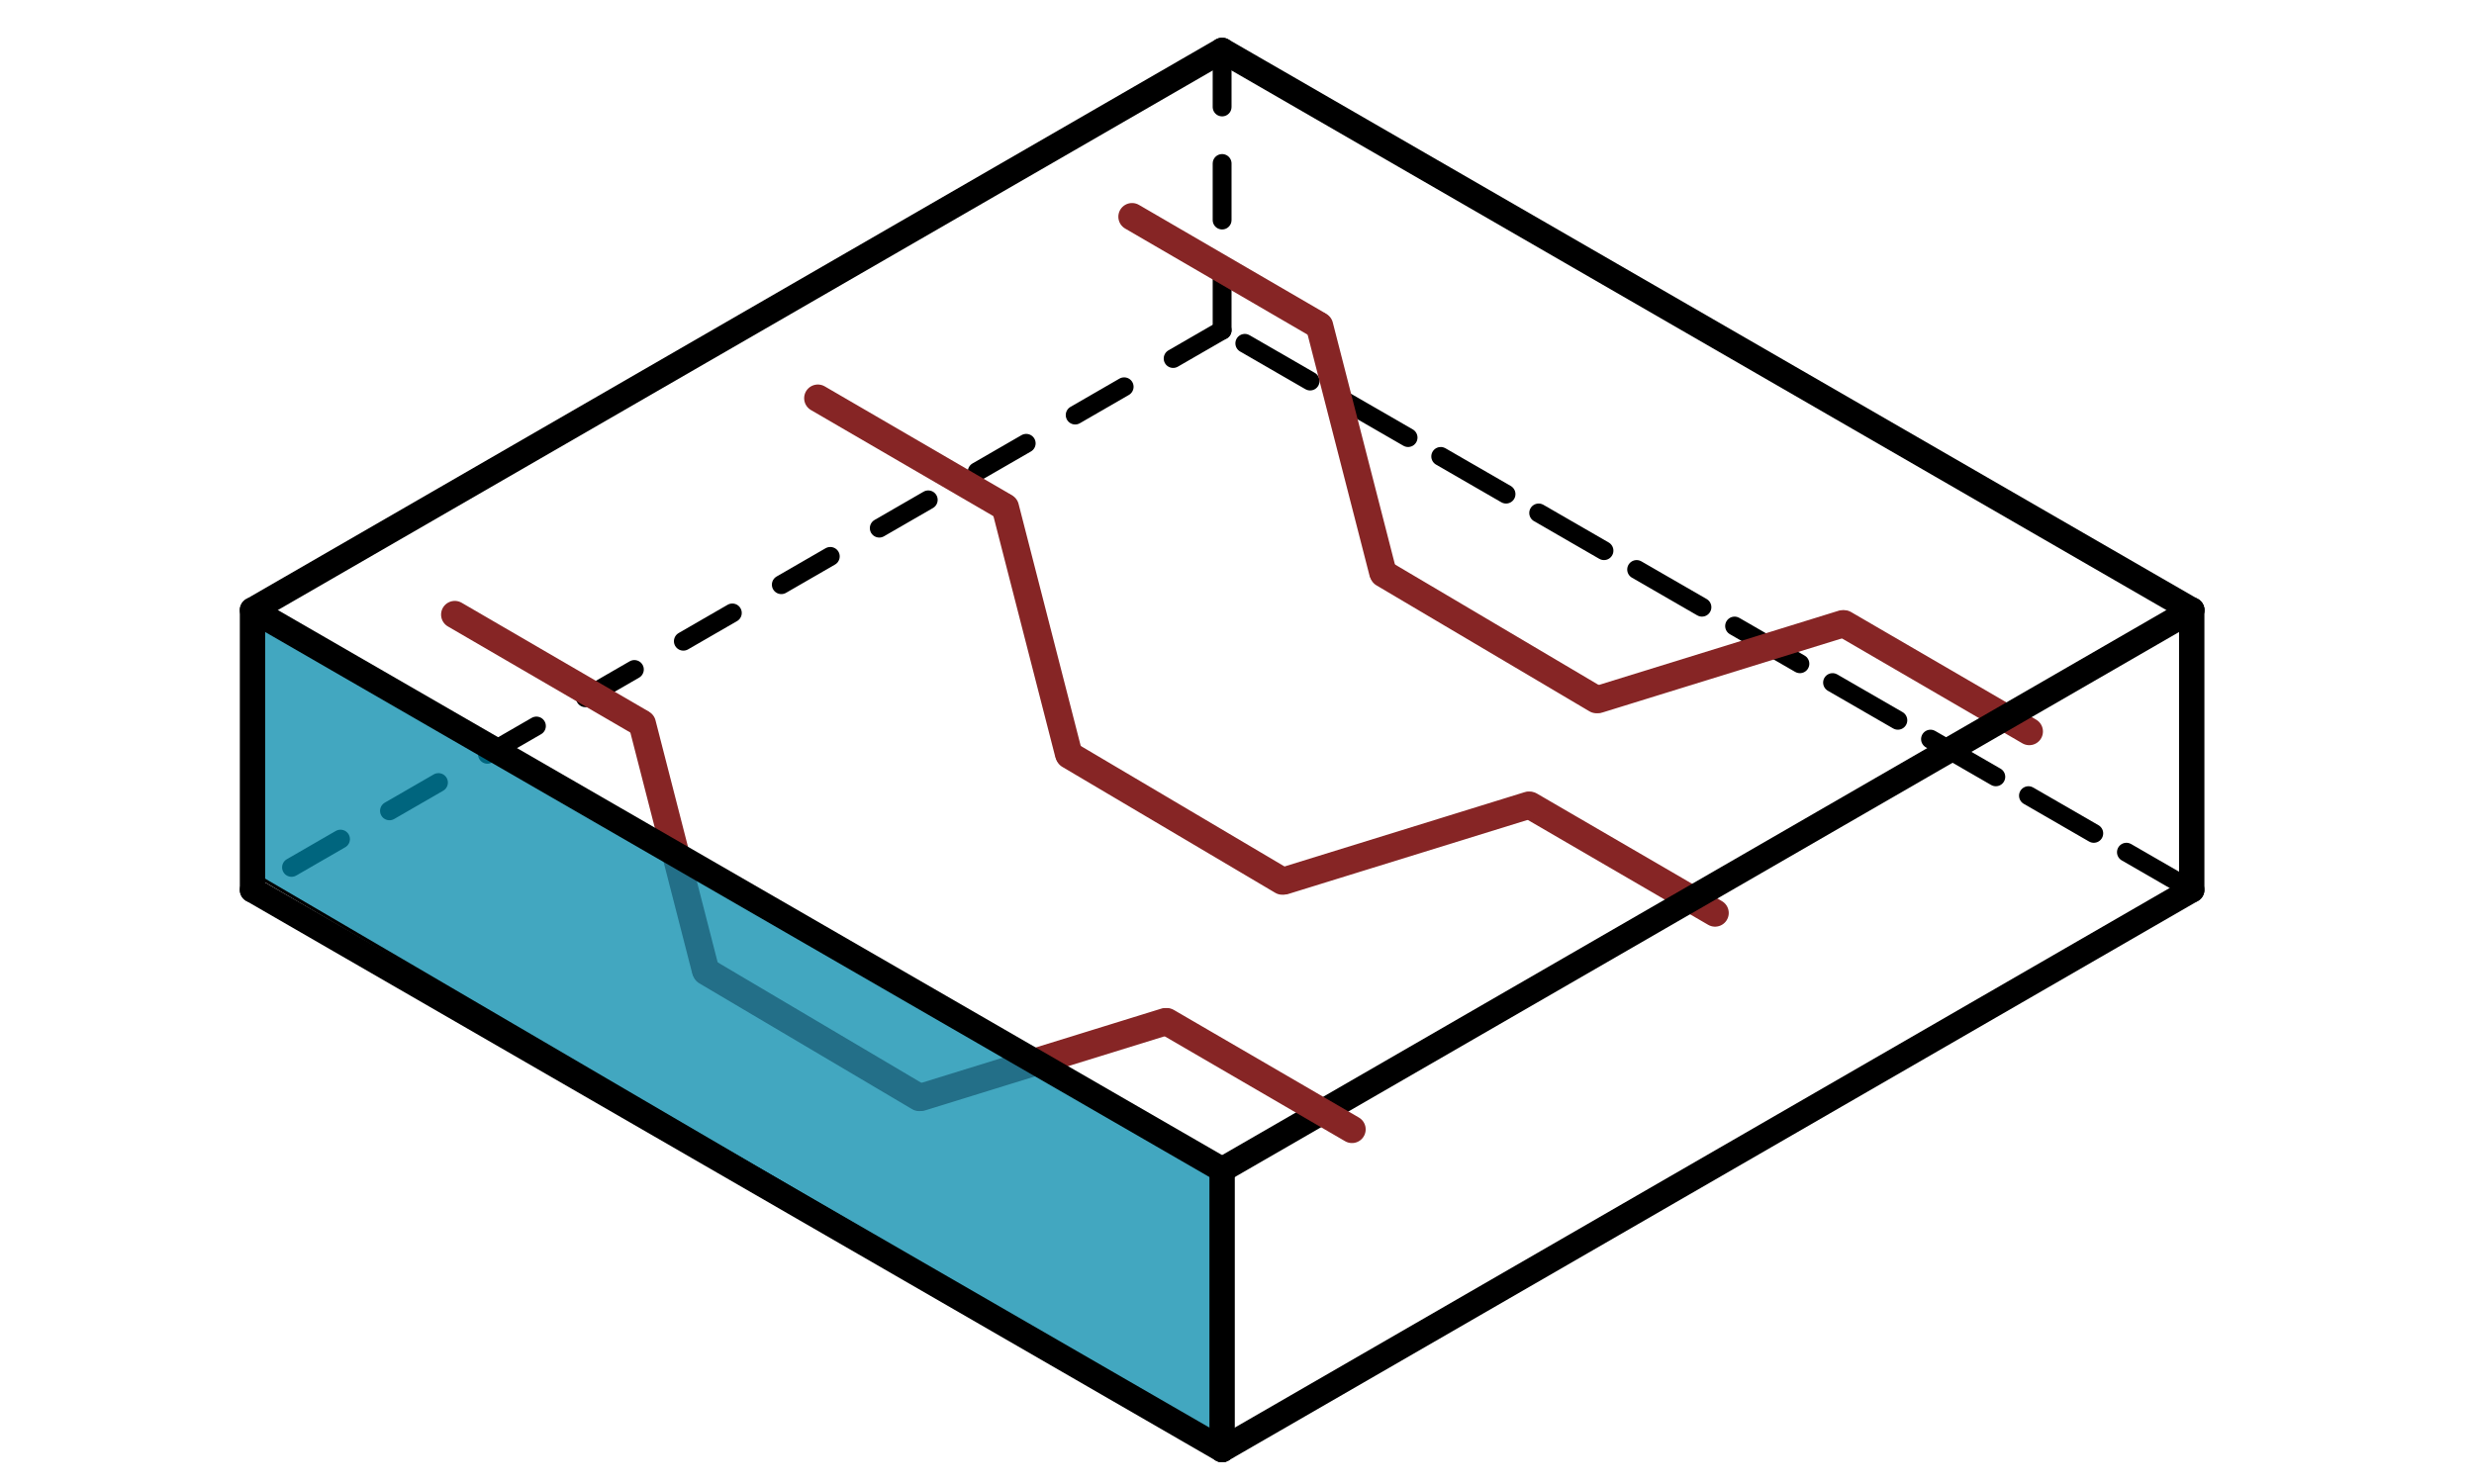
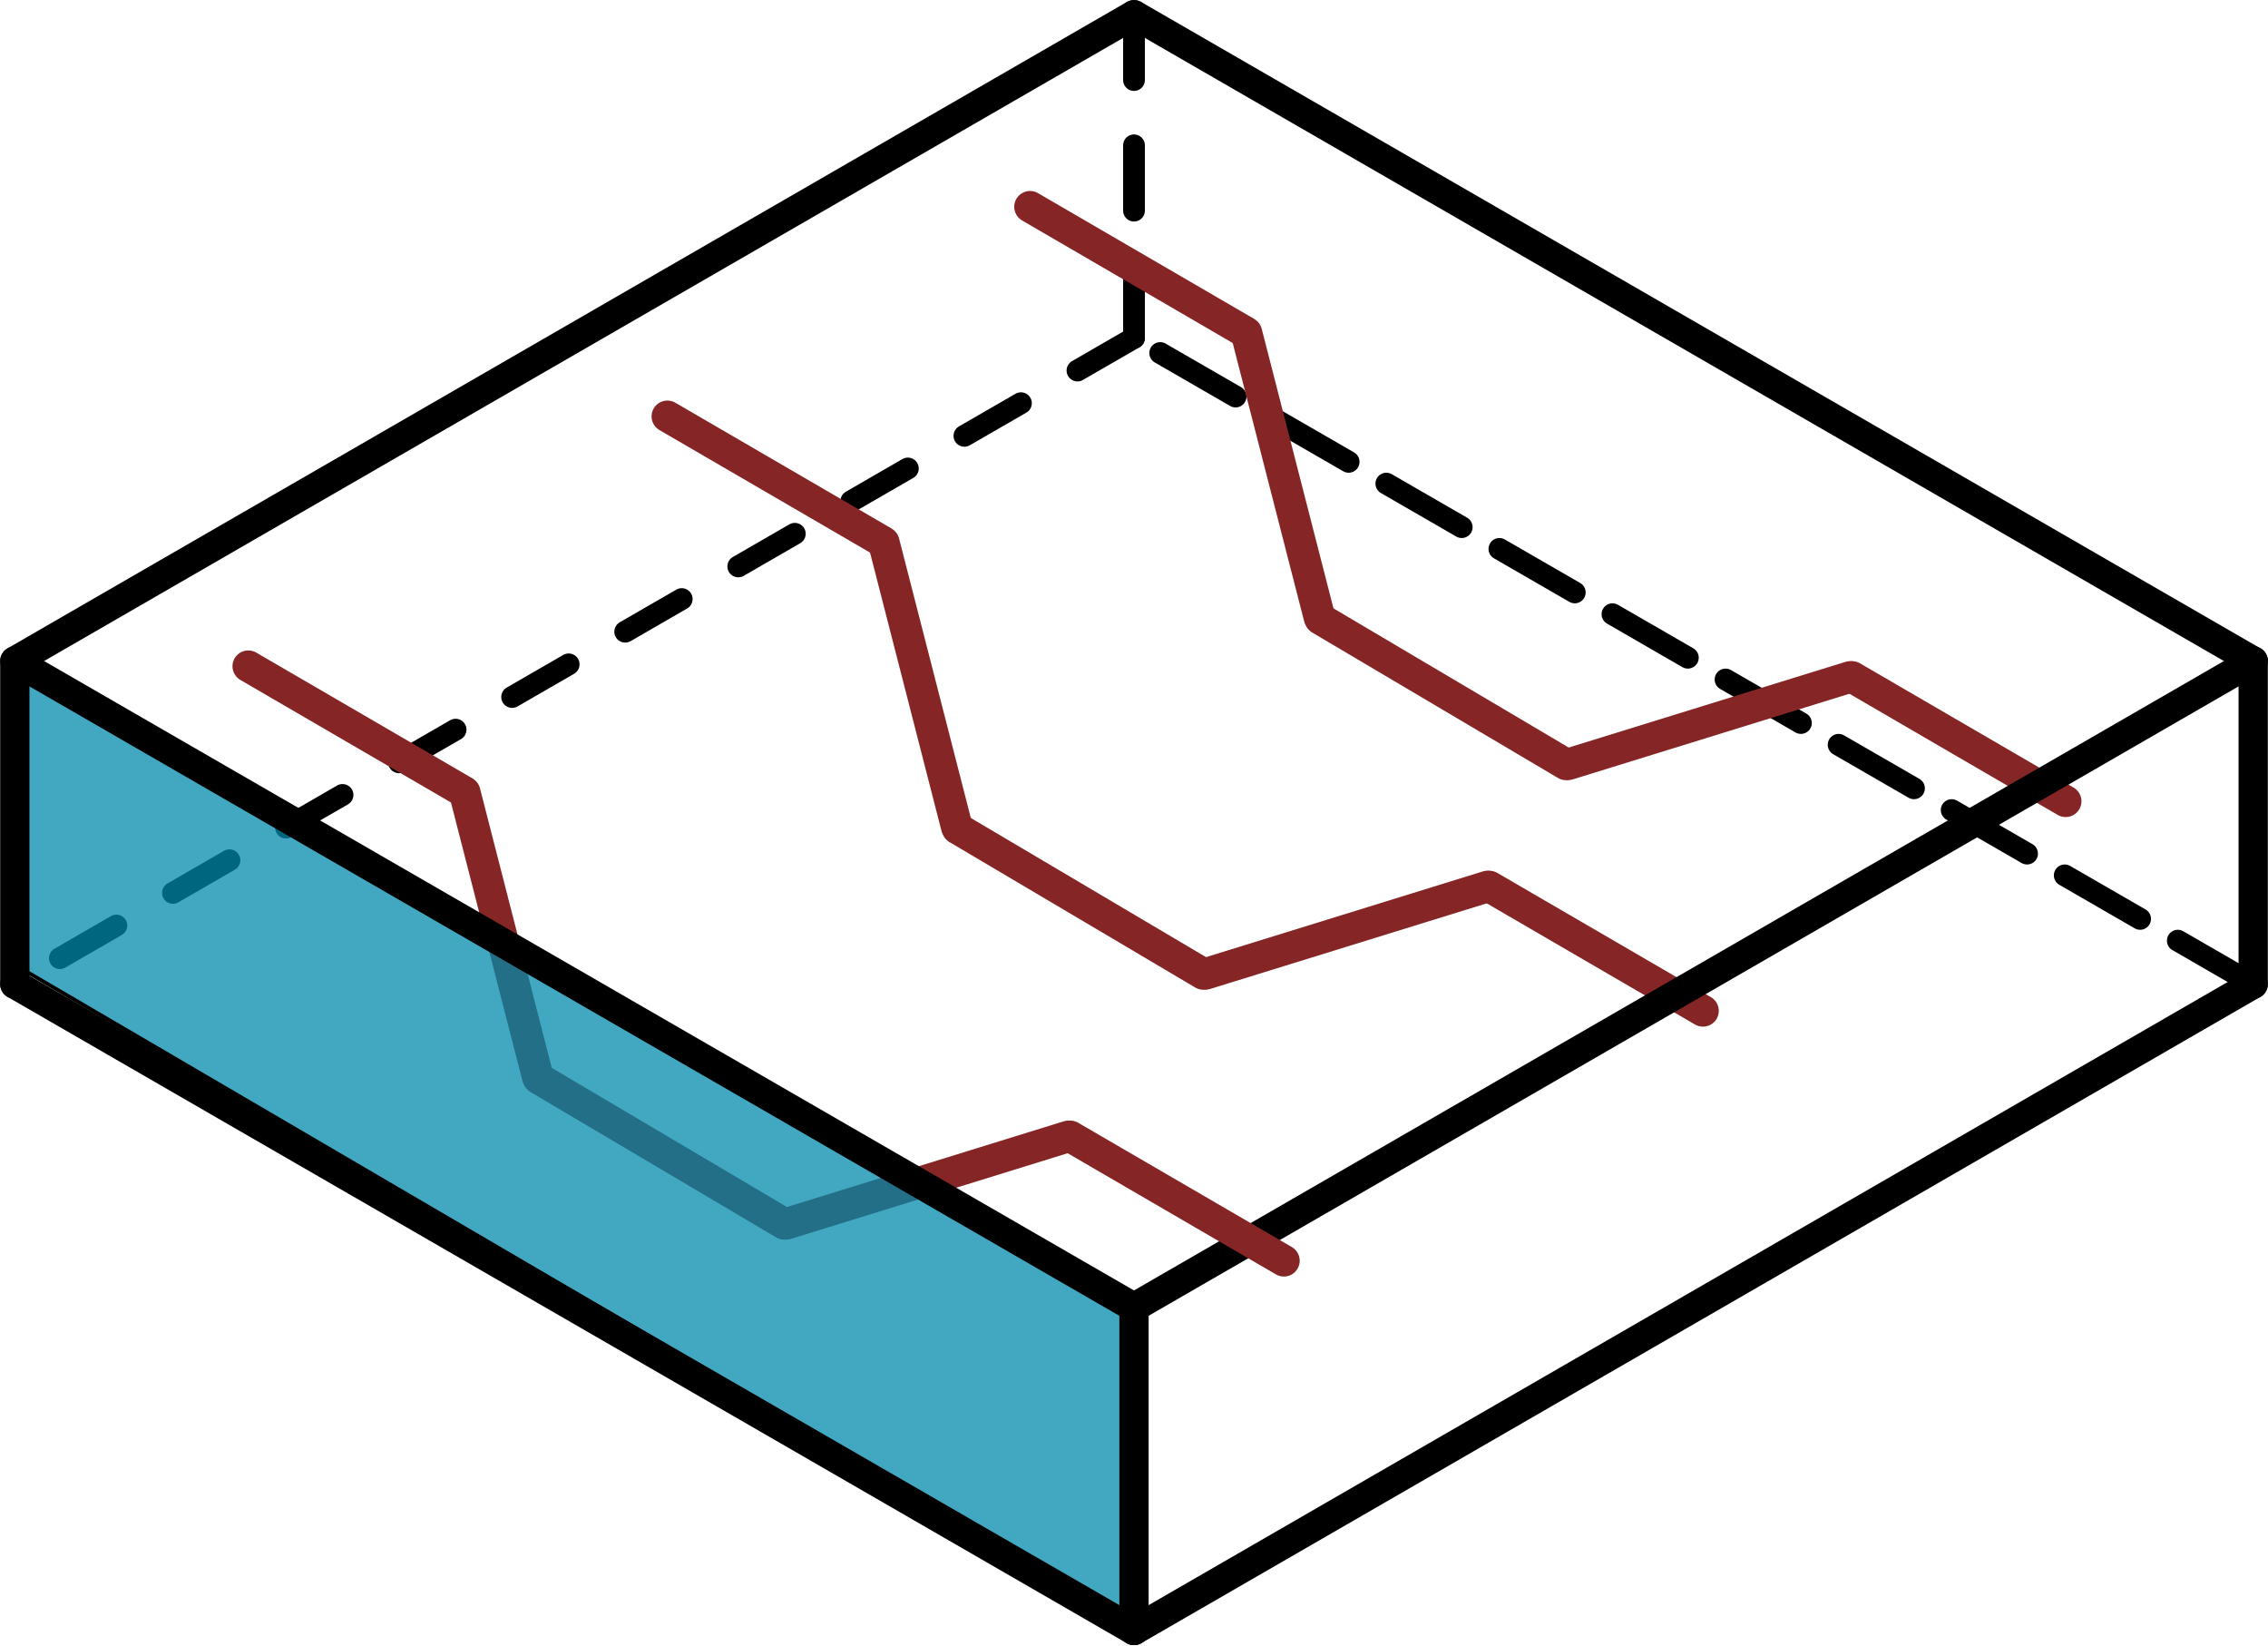
- <svg xmlns="http://www.w3.org/2000/svg" xmlns:xlink="http://www.w3.org/1999/xlink" width="200mm" height="120mm" viewBox="0 0 200 120" version="1.1" id="svg2">
+ <svg xmlns="http://www.w3.org/2000/svg" xmlns:xlink="http://www.w3.org/1999/xlink" width="79.375mm" height="57.571mm" viewBox="0 0 79.375 57.571" version="1.1" id="svg2">
  <defs id="defs847">
    <linearGradient x1="649.429" y1="807.466" x2="655.352" y2="485.909" id="defitem29" gradientUnits="userSpaceOnUse">
      <stop style="stop-color:#ffffff;stop-opacity:1;" offset="0" id="stop92" />
      <stop style="stop-color:#ffffff;stop-opacity:0.138;" offset="1" id="stop93" />
    </linearGradient>
    <linearGradient y2="485.909" x2="655.352" y1="807.466" x1="649.429" gradientUnits="userSpaceOnUse" id="linearGradient3448" xlink:href="#defitem29" />
    <radialGradient cx="1049.72" cy="345.56" r="1202.15" fx="1049.72" fy="345.56" id="defitem28" gradientUnits="userSpaceOnUse">
      <stop style="stop-color:#ffffff;stop-opacity:1;" offset="0" id="stop89" />
      <stop style="stop-color:#a8a8a8;stop-opacity:1;" offset="1" id="stop90" />
    </radialGradient>
    <radialGradient r="1202.15" fy="64.845" fx="1089.4" cy="64.845" cx="1092.705" gradientUnits="userSpaceOnUse" id="radialGradient3446" xlink:href="#defitem28" />
    <linearGradient x1="287.5" y1="636.707" x2="980" y2="636.707" id="defitem30" gradientUnits="userSpaceOnUse">
      <stop style="stop-color:#464646;stop-opacity:1;" offset="0" id="stop95" />
      <stop style="stop-color:#c2c2c2;stop-opacity:1;" offset="1" id="stop96" />
    </linearGradient>
    <linearGradient y2="636.707" x2="980" y1="636.707" x1="287.5" gradientTransform="matrix(1,0,0,1.016038,0,-11.73855)" gradientUnits="userSpaceOnUse" id="linearGradient3444" xlink:href="#defitem30" />
    <linearGradient x1="921.091" y1="403.188" x2="985.982" y2="317.447" id="defitem27" gradientUnits="userSpaceOnUse">
      <stop style="stop-color:#7e7e7e;stop-opacity:1;" offset="0" id="stop86" />
      <stop style="stop-color:#e5e5e5;stop-opacity:1;" offset="1" id="stop87" />
    </linearGradient>
    <linearGradient y2="317.447" x2="985.982" y1="403.188" x1="921.091" gradientUnits="userSpaceOnUse" id="linearGradient3442" xlink:href="#defitem27" />
    <linearGradient x1="530.761" y1="346.304" x2="293.37" y2="360.275" id="defitem26" gradientUnits="userSpaceOnUse">
      <stop style="stop-color:#5f5f5f;stop-opacity:1;" offset="0" id="stop83" />
      <stop style="stop-color:#e5e5e5;stop-opacity:1;" offset="1" id="stop84" />
    </linearGradient>
    <linearGradient y2="360.275" x2="293.37" y1="346.304" x1="530.761" gradientUnits="userSpaceOnUse" id="linearGradient3440" xlink:href="#defitem26" />
    <linearGradient x1="164.013" y1="412.919" x2="308.75" y2="337.61" id="defitem25" gradientUnits="userSpaceOnUse">
      <stop style="stop-color:#ffffff;stop-opacity:1;" offset="0" id="stop80" />
      <stop style="stop-color:#bfbfbf;stop-opacity:1;" offset="1" id="stop81" />
    </linearGradient>
    <linearGradient y2="337.61" x2="308.75" y1="412.919" x1="164.013" gradientUnits="userSpaceOnUse" id="linearGradient3438" xlink:href="#defitem25" />
    <linearGradient x1="1094.25" y1="270.854" x2="992.489" y2="380.472" id="defitem24" gradientUnits="userSpaceOnUse">
      <stop style="stop-color:#6a6a6a;stop-opacity:1;" offset="0" id="stop77" />
      <stop style="stop-color:#e6e6e6;stop-opacity:1;" offset="1" id="stop78" />
    </linearGradient>
    <linearGradient y2="380.472" x2="992.489" y1="270.854" x1="1094.25" gradientUnits="userSpaceOnUse" id="linearGradient3436" xlink:href="#defitem24" />
    <linearGradient x1="1170.91" y1="476.465" x2="1049.84" y2="549.378" id="defitem23" gradientUnits="userSpaceOnUse">
      <stop style="stop-color:#5f5f5f;stop-opacity:1;" offset="0" id="stop74" />
      <stop style="stop-color:#ebebeb;stop-opacity:1;" offset="1" id="stop75" />
    </linearGradient>
    <linearGradient y2="549.378" x2="1049.84" y1="476.465" x1="1170.91" gradientUnits="userSpaceOnUse" id="linearGradient3434" xlink:href="#defitem23" />
    <linearGradient x1="783.716" y1="105.486" x2="576.149" y2="313.276" id="defitem22" gradientUnits="userSpaceOnUse">
      <stop style="stop-color:#5a5a5a;stop-opacity:1;" offset="0" id="stop71" />
      <stop style="stop-color:#c7c7c7;stop-opacity:1;" offset="1" id="stop72" />
    </linearGradient>
    <linearGradient y2="313.276" x2="576.149" y1="105.486" x1="783.716" gradientUnits="userSpaceOnUse" id="linearGradient3432" xlink:href="#defitem22" />
    <linearGradient x1="280.044" y1="418.698" x2="128.055" y2="484.716" id="defitem21" gradientUnits="userSpaceOnUse">
      <stop style="stop-color:#666666;stop-opacity:1;" offset="0" id="stop68" />
      <stop style="stop-color:#d8d8d8;stop-opacity:1;" offset="1" id="stop69" />
    </linearGradient>
    <linearGradient y2="484.716" x2="128.055" y1="418.698" x1="280.044" gradientUnits="userSpaceOnUse" id="linearGradient3430" xlink:href="#defitem21" />
    <linearGradient x1="129.687" y1="636.954" x2="220" y2="584.41" id="defitem20" gradientUnits="userSpaceOnUse">
      <stop style="stop-color:#ffffff;stop-opacity:1;" offset="0" id="stop65" />
      <stop style="stop-color:#bbbbbb;stop-opacity:1;" offset="1" id="stop66" />
    </linearGradient>
    <linearGradient y2="584.41" x2="220" y1="636.954" x1="129.687" gradientUnits="userSpaceOnUse" id="linearGradient3428" xlink:href="#defitem20" />
    <linearGradient x1="1048.72" y1="629.028" x2="1127.98" y2="583.753" id="defitem19" gradientUnits="userSpaceOnUse">
      <stop style="stop-color:#5e5e5e;stop-opacity:1;" offset="0" id="stop62" />
      <stop style="stop-color:#ededed;stop-opacity:1;" offset="1" id="stop63" />
    </linearGradient>
    <linearGradient y2="583.753" x2="1127.98" y1="629.028" x1="1048.72" gradientUnits="userSpaceOnUse" id="linearGradient3426" xlink:href="#defitem19" />
    <linearGradient x1="370.022" y1="387.273" x2="581.324" y2="291.977" id="defitem18" gradientUnits="userSpaceOnUse">
      <stop style="stop-color:#636363;stop-opacity:1;" offset="0" id="stop59" />
      <stop style="stop-color:#d6d6d6;stop-opacity:1;" offset="1" id="stop60" />
    </linearGradient>
    <linearGradient y2="291.977" x2="581.324" y1="387.273" x1="370.022" gradientUnits="userSpaceOnUse" id="linearGradient3424" xlink:href="#defitem18" />
    <linearGradient x1="732.156" y1="351.939" x2="909.594" y2="351.939" id="defitem17" gradientUnits="userSpaceOnUse">
      <stop style="stop-color:#676767;stop-opacity:1;" offset="0" id="stop56" />
      <stop style="stop-color:#d3d3d3;stop-opacity:1;" offset="1" id="stop57" />
    </linearGradient>
    <linearGradient y2="351.939" x2="909.594" y1="351.939" x1="732.156" gradientUnits="userSpaceOnUse" id="linearGradient3422" xlink:href="#defitem17" />
    <linearGradient x1="1014.43" y1="494.713" x2="1073.01" y2="494.713" id="defitem16" gradientUnits="userSpaceOnUse">
      <stop style="stop-color:#666666;stop-opacity:1;" offset="0" id="stop53" />
      <stop style="stop-color:#dcdcdc;stop-opacity:1;" offset="1" id="stop54" />
    </linearGradient>
    <linearGradient y2="494.713" x2="1073.01" y1="494.713" x1="1014.43" gradientUnits="userSpaceOnUse" id="linearGradient3420" xlink:href="#defitem16" />
    <linearGradient x1="272.592" y1="452.388" x2="193.277" y2="516.37" id="defitem15" gradientUnits="userSpaceOnUse">
      <stop style="stop-color:#6e6e6e;stop-opacity:1;" offset="0" id="stop50" />
      <stop style="stop-color:#d8d8d8;stop-opacity:1;" offset="1" id="stop51" />
    </linearGradient>
    <linearGradient y2="516.37" x2="193.277" y1="452.388" x1="272.592" gradientUnits="userSpaceOnUse" id="linearGradient3418" xlink:href="#defitem15" />
    <radialGradient cx="1037.22" cy="211.088" r="1164.28" fx="1037.22" fy="211.088" id="defitem14" gradientUnits="userSpaceOnUse">
      <stop style="stop-color:#ffffff;stop-opacity:1;" offset="0" id="stop47" />
      <stop style="stop-color:#aaaaaa;stop-opacity:1;" offset="1" id="stop48" />
    </radialGradient>
    <radialGradient r="1164.28" fy="211.088" fx="1037.22" cy="211.088" cx="1037.22" gradientUnits="userSpaceOnUse" id="radialGradient3416" xlink:href="#defitem14" />
    <linearGradient x1="342.65" y1="732.129" x2="379.241" y2="686.83" id="defitem13" gradientUnits="userSpaceOnUse">
      <stop style="stop-color:#ffffff;stop-opacity:1;" offset="0" id="stop44" />
      <stop style="stop-color:#989898;stop-opacity:1;" offset="1" id="stop45" />
    </linearGradient>
    <linearGradient y2="686.83" x2="379.241" y1="732.129" x1="342.65" gradientUnits="userSpaceOnUse" id="linearGradient3414" xlink:href="#defitem13" />
    <radialGradient cx="632.781" cy="484.409" r="540.279" fx="632.781" fy="484.409" id="defitem12" gradientUnits="userSpaceOnUse">
      <stop style="stop-color:#ffffff;stop-opacity:1;" offset="0" id="stop41" />
      <stop style="stop-color:#ededed;stop-opacity:1;" offset="1" id="stop42" />
    </radialGradient>
    <radialGradient r="540.279" fy="484.409" fx="632.781" cy="484.409" cx="632.781" gradientUnits="userSpaceOnUse" id="radialGradient3412" xlink:href="#defitem12" />
    <linearGradient id="linearGradient3682">
      <stop id="stop3684" offset="0" style="stop-color:#ff6d0f;stop-opacity:1;" />
      <stop id="stop3686" offset="1" style="stop-color:#ff1000;stop-opacity:1;" />
    </linearGradient>
    <linearGradient id="linearGradient3864">
      <stop style="stop-color:#71b2f8;stop-opacity:1;" offset="0" id="stop3866" />
      <stop style="stop-color:#002795;stop-opacity:1;" offset="1" id="stop3868" />
    </linearGradient>
  </defs>
-   <g id="g4" style="fill:none;stroke:#000000;stroke-width:0.35;stroke-linecap:butt;stroke-linejoin:miter" transform="matrix(1.10758,0,0,1.10758,-13.93848,-201.3762)" />
-   <g id="g452" style="fill:none;stroke:#000000;stroke-width:0.13;stroke-linecap:butt;stroke-linejoin:miter" transform="matrix(1.10758,0,0,1.10758,-13.93848,-201.3762)" />
-   <g id="Ortho_-1_-1" transform="matrix(0.05542611,0.09600082,-0.09600082,0.05542611,137.9889,83.27312)">
-     <path style="fill:none;stroke:#862525;stroke-width:19.983;stroke-linecap:round;stroke-linejoin:miter;stroke-miterlimit:4;stroke-dasharray:none;stroke-dashoffset:0;stroke-opacity:1" d="m -206.382,-234.752 135.451,-77.625" id="path561-6-3-6-5" />
-     <path style="fill:none;stroke:#862525;stroke-width:19.983;stroke-linecap:round;stroke-linejoin:miter;stroke-miterlimit:4;stroke-dasharray:none;stroke-dashoffset:0;stroke-opacity:1" d="M -206.297,29.878 -70.847,-47.747" id="path561-6-3-6-5-5" />
-     <path id="path561-6-3" d="m -401.772,610.752 157.215,-88.559" style="fill:none;stroke:#862525;stroke-width:19.983;stroke-linecap:round;stroke-linejoin:miter;stroke-miterlimit:4;stroke-dasharray:none;stroke-dashoffset:0;stroke-opacity:1" />
-     <path id="path553-6-6" d="m -581.628,560.764 178.398,49.813" style="fill:none;stroke:#862525;stroke-width:19.983;stroke-linecap:round;stroke-linejoin:miter;stroke-miterlimit:4;stroke-dasharray:none;stroke-dashoffset:0;stroke-opacity:1" />
-     <path id="path553-6-7-6" d="m -202.609,339.171 -41.241,181.525" style="fill:none;stroke:#862525;stroke-width:19.983;stroke-linecap:round;stroke-linejoin:miter;stroke-miterlimit:4;stroke-dasharray:none;stroke-dashoffset:0;stroke-opacity:1" />
-     <g transform="scale(1,-1)" id="g483" style="fill:none;stroke:#000000;stroke-width:12.5;stroke-linecap:butt;stroke-linejoin:miter;stroke-dasharray:0.2, 0.1">
-       <path id="path485" d="M 88.388,357.217 -618.718,-51.031" style="stroke-width:13.748;stroke-linecap:round;stroke-miterlimit:4;stroke-dasharray:54.992,27.496;stroke-dashoffset:0" />
-       <path id="path487" d="M -795.495,51.031 -618.718,-51.031" style="stroke-width:13.748;stroke-linecap:round;stroke-miterlimit:4;stroke-dasharray:41.244,41.244;stroke-dashoffset:0" />
-       <path id="path489" d="m -618.718,-51.031 0,-816.497" style="stroke-width:13.748;stroke-linecap:round;stroke-miterlimit:4;stroke-dasharray:41.244,41.244;stroke-dashoffset:0" />
+   <g id="g4" style="fill:none;stroke:#000000;stroke-width:0.35;stroke-linecap:butt;stroke-linejoin:miter" transform="matrix(1.10758,0,0,1.10758,-33.31314,-262.0594)" />
+   <g id="g452" style="fill:none;stroke:#000000;stroke-width:0.13;stroke-linecap:butt;stroke-linejoin:miter" transform="matrix(1.10758,0,0,1.10758,-33.31314,-262.0594)" />
+   <g id="Ortho_-1_-1" transform="matrix(0.05542611,0.09600082,-0.09600082,0.05542611,118.6143,22.58985)">
+     <g id="g11605" transform="matrix(0.4997036,0,0,0.4997036,-130.9395,542.5456)">
+       <path id="path561-6-3-6-5" d="m -206.382,-234.752 135.451,-77.625" style="fill:none;stroke:#862525;stroke-width:19.983;stroke-linecap:round;stroke-linejoin:miter;stroke-miterlimit:4;stroke-dasharray:none;stroke-dashoffset:0;stroke-opacity:1" />
+       <path id="path561-6-3-6-5-5" d="M -206.297,29.878 -70.847,-47.747" style="fill:none;stroke:#862525;stroke-width:19.983;stroke-linecap:round;stroke-linejoin:miter;stroke-miterlimit:4;stroke-dasharray:none;stroke-dashoffset:0;stroke-opacity:1" />
+       <path style="fill:none;stroke:#862525;stroke-width:19.983;stroke-linecap:round;stroke-linejoin:miter;stroke-miterlimit:4;stroke-dasharray:none;stroke-dashoffset:0;stroke-opacity:1" d="m -401.772,610.752 157.215,-88.559" id="path561-6-3" />
+       <path style="fill:none;stroke:#862525;stroke-width:19.983;stroke-linecap:round;stroke-linejoin:miter;stroke-miterlimit:4;stroke-dasharray:none;stroke-dashoffset:0;stroke-opacity:1" d="m -581.628,560.764 178.398,49.813" id="path553-6-6" />
+       <path style="fill:none;stroke:#862525;stroke-width:19.983;stroke-linecap:round;stroke-linejoin:miter;stroke-miterlimit:4;stroke-dasharray:none;stroke-dashoffset:0;stroke-opacity:1" d="m -202.609,339.171 -41.241,181.525" id="path553-6-7-6" />
+       <g style="fill:none;stroke:#000000;stroke-width:12.5;stroke-linecap:butt;stroke-linejoin:miter;stroke-dasharray:0.2, 0.1" id="g483" transform="scale(1,-1)">
+         <path style="stroke-width:13.748;stroke-linecap:round;stroke-miterlimit:4;stroke-dasharray:54.992, 27.496;stroke-dashoffset:0" d="M 88.388,357.217 -618.718,-51.031" id="path485" />
+         <path style="stroke-width:13.748;stroke-linecap:round;stroke-miterlimit:4;stroke-dasharray:41.244, 41.244;stroke-dashoffset:0" d="M -795.495,51.031 -618.718,-51.031" id="path487" />
+         <path style="stroke-width:13.748;stroke-linecap:round;stroke-miterlimit:4;stroke-dasharray:41.244, 41.244;stroke-dashoffset:0" d="M -618.718,-51.031 V -867.528" id="path489" />
+       </g>
+       <path id="path5114" d="M -786.77,766.911 -625.529,859.242 76.181,459.531 -95.287,361.568 Z" style="fill:#0088aa;fill-opacity:0.742;fill-rule:evenodd;stroke:#000000;stroke-width:2.352px;stroke-linecap:butt;stroke-linejoin:miter;stroke-opacity:1" />
+       <g style="fill:none;stroke:#000000;stroke-width:12.5;stroke-linecap:butt;stroke-linejoin:miter" id="g655" transform="scale(1,-1)">
+         <path style="stroke-width:18.494;stroke-linecap:round;stroke-miterlimit:4;stroke-dasharray:none;stroke-dashoffset:0" d="M 88.388,-459.279 -618.718,-867.528" id="path657" />
+         <path style="stroke-width:18.494;stroke-miterlimit:4;stroke-dasharray:none;stroke-dashoffset:0" d="M -88.388,-357.217 -795.495,-765.466" id="path659" />
+         <path style="stroke-width:18.494;stroke-linecap:round;stroke-miterlimit:4;stroke-dasharray:none;stroke-dashoffset:0" d="M 88.388,-459.279 -88.388,-357.217" id="path661" />
+         <path style="stroke-width:18.494;stroke-linecap:round;stroke-miterlimit:4;stroke-dasharray:none;stroke-dashoffset:0" d="m -618.718,-867.528 -176.777,102.062" id="path663" />
+         <path style="stroke-width:18.494;stroke-linecap:round;stroke-miterlimit:4;stroke-dasharray:none;stroke-dashoffset:0" d="M -88.388,459.279 -795.495,51.031" id="path665" />
+         <path style="stroke-width:18.494;stroke-linecap:round;stroke-miterlimit:4;stroke-dasharray:none;stroke-dashoffset:0" d="m -795.495,-765.466 c 0,272.166 0,544.331 0,816.497" id="7" />
+         <path style="stroke-width:18.494;stroke-linecap:round;stroke-miterlimit:4;stroke-dasharray:none;stroke-dashoffset:0" d="M -88.388,459.279 88.388,357.217" id="path670" />
+         <path style="stroke-width:18.494;stroke-linecap:round;stroke-miterlimit:4;stroke-dasharray:none;stroke-dashoffset:0" d="M 88.388,357.217 V -459.279" id="path673" />
+         <path style="stroke-width:18.494;stroke-linecap:round;stroke-miterlimit:4;stroke-dasharray:none;stroke-dashoffset:0" d="M -88.388,-357.217 V 459.279" id="path667" />
+       </g>
+       <path transform="matrix(1.175926,-2.036763,2.036763,1.175926,-1884.176,837.091)" id="path5096" d="M 426.439,536.603 C 314.951,472.27 297.152,461.792 294.407,458.883 l -3.173,-3.363 5.486,-3.136 c 4.443,-2.54 5.486,-3.433 5.486,-4.699 0,-0.95 -0.444,-1.648 -1.132,-1.78 -1.092,-0.21 -10.345,4.745 -11.166,5.979 -0.221,0.333 -0.965,-0.682 -1.652,-2.256 -1.12,-2.565 -1.27,-4.973 -1.45,-23.182 -0.11,-11.176 -0.045,-20.32 0.146,-20.32 0.19,0 9.443,5.245 20.56,11.657 14.243,8.213 20.007,11.864 19.514,12.357 -1.051,1.051 -0.843,3.066 0.364,3.53 0.586,0.225 1.872,-0.068 2.859,-0.651 l 1.794,-1.06 111.792,64.543 111.792,64.543 v 24.967 c 0,13.732 -0.074,24.963 -0.165,24.958 -0.091,-0.005 -58.152,-33.47 -129.024,-74.366 z M 315.819,441.4 c 4.295,-2.477 5.254,-3.317 5.091,-4.46 -0.118,-0.826 -0.747,-1.477 -1.523,-1.575 -1.976,-0.25 -11.564,5.569 -11.564,7.018 0,2.929 1.545,2.739 7.996,-0.982 z" style="opacity:0.712;fill:#483737;fill-opacity:0;stroke:none;stroke-width:3.543;stroke-linecap:round;stroke-linejoin:round;stroke-miterlimit:4;stroke-dasharray:10.63, 10.63;stroke-dashoffset:0;stroke-opacity:1" />
+       <path transform="matrix(1.175926,-2.036763,2.036763,1.175926,-1884.176,837.091)" id="path5098" d="M 426.439,536.603 C 314.951,472.27 297.152,461.792 294.407,458.883 l -3.173,-3.363 5.486,-3.136 c 4.443,-2.54 5.486,-3.433 5.486,-4.699 0,-0.95 -0.444,-1.648 -1.132,-1.78 -1.092,-0.21 -10.345,4.745 -11.166,5.979 -0.221,0.333 -0.965,-0.682 -1.652,-2.256 -1.12,-2.565 -1.27,-4.973 -1.45,-23.182 -0.11,-11.176 -0.045,-20.32 0.146,-20.32 0.19,0 9.443,5.245 20.56,11.657 14.243,8.213 20.007,11.864 19.514,12.357 -1.051,1.051 -0.843,3.066 0.364,3.53 0.586,0.225 1.872,-0.068 2.859,-0.651 l 1.794,-1.06 111.792,64.543 111.792,64.543 v 24.967 c 0,13.732 -0.074,24.963 -0.165,24.958 -0.091,-0.005 -58.152,-33.47 -129.024,-74.366 z M 315.819,441.4 c 4.295,-2.477 5.254,-3.317 5.091,-4.46 -0.118,-0.826 -0.747,-1.477 -1.523,-1.575 -1.976,-0.25 -11.564,5.569 -11.564,7.018 0,2.929 1.545,2.739 7.996,-0.982 z" style="opacity:0.712;fill:#483737;fill-opacity:0;stroke:none;stroke-width:3.543;stroke-linecap:round;stroke-linejoin:round;stroke-miterlimit:4;stroke-dasharray:10.63, 10.63;stroke-dashoffset:0;stroke-opacity:1" />
+       <path transform="matrix(1.175926,-2.036763,2.036763,1.175926,-1884.176,837.091)" id="path5100" d="M 426.439,536.603 C 314.951,472.27 297.152,461.792 294.407,458.883 l -3.173,-3.363 5.486,-3.136 c 4.443,-2.54 5.486,-3.433 5.486,-4.699 0,-0.95 -0.444,-1.648 -1.132,-1.78 -1.092,-0.21 -10.345,4.745 -11.166,5.979 -0.221,0.333 -0.965,-0.682 -1.652,-2.256 -1.12,-2.565 -1.27,-4.973 -1.45,-23.182 -0.11,-11.176 -0.045,-20.32 0.146,-20.32 0.19,0 9.443,5.245 20.56,11.657 14.243,8.213 20.007,11.864 19.514,12.357 -1.051,1.051 -0.843,3.066 0.364,3.53 0.586,0.225 1.872,-0.068 2.859,-0.651 l 1.794,-1.06 111.792,64.543 111.792,64.543 v 24.967 c 0,13.732 -0.074,24.963 -0.165,24.958 -0.091,-0.005 -58.152,-33.47 -129.024,-74.366 z M 315.819,441.4 c 4.295,-2.477 5.254,-3.317 5.091,-4.46 -0.118,-0.826 -0.747,-1.477 -1.523,-1.575 -1.976,-0.25 -11.564,5.569 -11.564,7.018 0,2.929 1.545,2.739 7.996,-0.982 z" style="opacity:0.712;fill:#483737;fill-opacity:0;stroke:none;stroke-width:3.543;stroke-linecap:round;stroke-linejoin:round;stroke-miterlimit:4;stroke-dasharray:10.63, 10.63;stroke-dashoffset:0;stroke-opacity:1" />
+       <path transform="matrix(1.175926,-2.036763,2.036763,1.175926,-1884.176,837.091)" id="path5102" d="M 426.439,536.603 C 314.951,472.27 297.152,461.792 294.407,458.883 l -3.173,-3.363 5.486,-3.136 c 4.443,-2.54 5.486,-3.433 5.486,-4.699 0,-0.95 -0.444,-1.648 -1.132,-1.78 -1.092,-0.21 -10.345,4.745 -11.166,5.979 -0.221,0.333 -0.965,-0.682 -1.652,-2.256 -1.12,-2.565 -1.27,-4.973 -1.45,-23.182 -0.11,-11.176 -0.045,-20.32 0.146,-20.32 0.19,0 9.443,5.245 20.56,11.657 14.243,8.213 20.007,11.864 19.514,12.357 -1.051,1.051 -0.843,3.066 0.364,3.53 0.586,0.225 1.872,-0.068 2.859,-0.651 l 1.794,-1.06 111.792,64.543 111.792,64.543 v 24.967 c 0,13.732 -0.074,24.963 -0.165,24.958 -0.091,-0.005 -58.152,-33.47 -129.024,-74.366 z M 315.819,441.4 c 4.295,-2.477 5.254,-3.317 5.091,-4.46 -0.118,-0.826 -0.747,-1.477 -1.523,-1.575 -1.976,-0.25 -11.564,5.569 -11.564,7.018 0,2.929 1.545,2.739 7.996,-0.982 z" style="opacity:0.712;fill:#483737;fill-opacity:0;stroke:none;stroke-width:3.543;stroke-linecap:round;stroke-linejoin:round;stroke-miterlimit:4;stroke-dasharray:10.63, 10.63;stroke-dashoffset:0;stroke-opacity:1" />
+       <path transform="matrix(1.175926,-2.036763,2.036763,1.175926,-1884.176,837.091)" id="path5104" d="m 409.067,556.311 c -119.328,-68.894 -145.99,-84.533 -144.922,-85.01 1.796,-0.802 2.294,-2.434 1.104,-3.624 -0.799,-0.799 -1.316,-0.843 -2.668,-0.227 l -1.676,0.764 v -38.72 -38.72 l 1.487,0.945 c 0.818,0.52 5.278,3.118 9.912,5.774 l 8.425,4.829 v 20.926 c 0,23.132 0.286,25.395 4.139,32.715 4.658,8.848 -2.496,4.423 139.919,86.554 71.781,41.397 130.593,75.328 130.692,75.404 0.1,0.076 0.1,5.24 0,11.476 l -0.181,11.339 z M 278.856,462.736 c 3.884,-2.294 4.847,-3.178 4.847,-4.451 0,-2.431 -1.633,-2.262 -6.768,0.698 -5.32,3.067 -6.31,4.025 -5.728,5.541 0.653,1.703 2.45,1.283 7.649,-1.788 z" style="opacity:0.712;fill:#483737;fill-opacity:0;stroke:none;stroke-width:3.543;stroke-linecap:round;stroke-linejoin:round;stroke-miterlimit:4;stroke-dasharray:10.63, 10.63;stroke-dashoffset:0;stroke-opacity:1" />
+       <g transform="translate(885.4222,-841.1033)" id="g4304">
+         <path id="path561-6" d="m -1291.591,878.998 157.215,-88.559" style="fill:none;stroke:#862525;stroke-width:19.983;stroke-linecap:round;stroke-linejoin:miter;stroke-miterlimit:4;stroke-dasharray:none;stroke-dashoffset:0;stroke-opacity:1" />
+         <path id="path553-6" d="m -1471.447,829.01 178.398,49.813" style="fill:none;stroke:#862525;stroke-width:19.983;stroke-linecap:round;stroke-linejoin:miter;stroke-miterlimit:4;stroke-dasharray:none;stroke-dashoffset:0;stroke-opacity:1" />
+         <path id="path561-6-3-6" d="m -1608.697,907.614 135.451,-77.625" style="fill:none;stroke:#862525;stroke-width:19.983;stroke-linecap:round;stroke-linejoin:miter;stroke-miterlimit:4;stroke-dasharray:none;stroke-dashoffset:0;stroke-opacity:1" />
+         <path id="path553-6-7" d="m -1092.428,607.417 -41.241,181.525" style="fill:none;stroke:#862525;stroke-width:19.983;stroke-linecap:round;stroke-linejoin:miter;stroke-miterlimit:4;stroke-dasharray:none;stroke-dashoffset:0;stroke-opacity:1" />
+       </g>
+       <path style="fill:none;stroke:#862525;stroke-width:19.983;stroke-linecap:round;stroke-linejoin:miter;stroke-miterlimit:4;stroke-dasharray:none;stroke-dashoffset:0;stroke-opacity:1" d="m -406.084,302.525 157.215,-88.559" id="path561-6-2" />
+       <path style="fill:none;stroke:#862525;stroke-width:19.983;stroke-linecap:round;stroke-linejoin:miter;stroke-miterlimit:4;stroke-dasharray:none;stroke-dashoffset:0;stroke-opacity:1" d="m -585.94,252.536 178.398,49.813" id="path553-6-9" />
+       <path style="fill:none;stroke:#862525;stroke-width:19.983;stroke-linecap:round;stroke-linejoin:miter;stroke-miterlimit:4;stroke-dasharray:none;stroke-dashoffset:0;stroke-opacity:1" d="m -723.189,331.141 135.451,-77.625" id="path561-6-3-6-1" />
+       <path style="fill:none;stroke:#862525;stroke-width:19.983;stroke-linecap:round;stroke-linejoin:miter;stroke-miterlimit:4;stroke-dasharray:none;stroke-dashoffset:0;stroke-opacity:1" d="m -206.921,30.944 -41.241,181.525" id="path553-6-7-2" />
+       <path id="path561-6-3-6-5-0" d="M -201.986,338.105 -66.535,260.48" style="fill:none;stroke:#862525;stroke-width:19.983;stroke-linecap:round;stroke-linejoin:miter;stroke-miterlimit:4;stroke-dasharray:none;stroke-dashoffset:0;stroke-opacity:1" />
+       <path style="fill:none;stroke:#862525;stroke-width:19.983;stroke-linecap:round;stroke-linejoin:miter;stroke-miterlimit:4;stroke-dasharray:none;stroke-dashoffset:0;stroke-opacity:1" d="m -718.878,639.368 135.451,-77.625" id="path561-6-3-6-0" />
    </g>
-     <path style="fill:#0088aa;fill-opacity:0.742;fill-rule:evenodd;stroke:#000000;stroke-width:2.352px;stroke-linecap:butt;stroke-linejoin:miter;stroke-opacity:1" d="M -786.77,766.911 -625.529,859.242 76.181,459.531 -95.287,361.568 Z" id="path5114" />
-     <g transform="scale(1,-1)" id="g655" style="fill:none;stroke:#000000;stroke-width:12.5;stroke-linecap:butt;stroke-linejoin:miter">
-       <path id="path657" d="M 88.388,-459.279 -618.718,-867.528" style="stroke-width:18.494;stroke-linecap:round;stroke-miterlimit:4;stroke-dasharray:none;stroke-dashoffset:0" />
-       <path id="path659" d="M -88.388,-357.217 -795.495,-765.466" style="stroke-width:18.494;stroke-miterlimit:4;stroke-dasharray:none;stroke-dashoffset:0" />
-       <path id="path661" d="M 88.388,-459.279 -88.388,-357.217" style="stroke-width:18.494;stroke-linecap:round;stroke-miterlimit:4;stroke-dasharray:none;stroke-dashoffset:0" />
-       <path id="path663" d="m -618.718,-867.528 -176.777,102.062" style="stroke-width:18.494;stroke-linecap:round;stroke-miterlimit:4;stroke-dasharray:none;stroke-dashoffset:0" />
-       <path id="path665" d="M -88.388,459.279 -795.495,51.031" style="stroke-width:18.494;stroke-linecap:round;stroke-miterlimit:4;stroke-dasharray:none;stroke-dashoffset:0" />
-       <path id="7" d="m -795.495,-765.466 c 0,272.166 0,544.331 0,816.497" style="stroke-width:18.494;stroke-linecap:round;stroke-miterlimit:4;stroke-dasharray:none;stroke-dashoffset:0" />
-       <path id="path670" d="M -88.388,459.279 88.388,357.217" style="stroke-width:18.494;stroke-linecap:round;stroke-miterlimit:4;stroke-dasharray:none;stroke-dashoffset:0" />
-       <path id="path673" d="m 88.388,357.217 0,-816.496" style="stroke-width:18.494;stroke-linecap:round;stroke-miterlimit:4;stroke-dasharray:none;stroke-dashoffset:0" />
-       <path id="path667" d="m -88.388,-357.217 0,816.496" style="stroke-width:18.494;stroke-linecap:round;stroke-miterlimit:4;stroke-dasharray:none;stroke-dashoffset:0" />
-     </g>
-     <path style="opacity:0.712;fill:#483737;fill-opacity:0;stroke:none;stroke-width:3.543;stroke-linecap:round;stroke-linejoin:round;stroke-miterlimit:4;stroke-dasharray:10.63, 10.63;stroke-dashoffset:0;stroke-opacity:1" d="M 426.439,536.603 C 314.951,472.27 297.152,461.792 294.407,458.883 l -3.173,-3.363 5.486,-3.136 c 4.443,-2.54 5.486,-3.433 5.486,-4.699 0,-0.95 -0.444,-1.648 -1.132,-1.78 -1.092,-0.21 -10.345,4.745 -11.166,5.979 -0.221,0.333 -0.965,-0.682 -1.652,-2.256 -1.12,-2.565 -1.27,-4.973 -1.45,-23.182 -0.11,-11.176 -0.045,-20.32 0.146,-20.32 0.19,0 9.443,5.245 20.56,11.657 14.243,8.213 20.007,11.864 19.514,12.357 -1.051,1.051 -0.843,3.066 0.364,3.53 0.586,0.225 1.872,-0.068 2.859,-0.651 l 1.794,-1.06 111.792,64.543 111.792,64.543 0,24.967 c 0,13.732 -0.074,24.963 -0.165,24.958 -0.091,-0.005 -58.152,-33.47 -129.024,-74.366 z M 315.819,441.4 c 4.295,-2.477 5.254,-3.317 5.091,-4.46 -0.118,-0.826 -0.747,-1.477 -1.523,-1.575 -1.976,-0.25 -11.564,5.569 -11.564,7.018 0,2.929 1.545,2.739 7.996,-0.982 z" id="path5096" transform="matrix(1.175926,-2.036763,2.036763,1.175926,-1884.176,837.091)" />
-     <path style="opacity:0.712;fill:#483737;fill-opacity:0;stroke:none;stroke-width:3.543;stroke-linecap:round;stroke-linejoin:round;stroke-miterlimit:4;stroke-dasharray:10.63, 10.63;stroke-dashoffset:0;stroke-opacity:1" d="M 426.439,536.603 C 314.951,472.27 297.152,461.792 294.407,458.883 l -3.173,-3.363 5.486,-3.136 c 4.443,-2.54 5.486,-3.433 5.486,-4.699 0,-0.95 -0.444,-1.648 -1.132,-1.78 -1.092,-0.21 -10.345,4.745 -11.166,5.979 -0.221,0.333 -0.965,-0.682 -1.652,-2.256 -1.12,-2.565 -1.27,-4.973 -1.45,-23.182 -0.11,-11.176 -0.045,-20.32 0.146,-20.32 0.19,0 9.443,5.245 20.56,11.657 14.243,8.213 20.007,11.864 19.514,12.357 -1.051,1.051 -0.843,3.066 0.364,3.53 0.586,0.225 1.872,-0.068 2.859,-0.651 l 1.794,-1.06 111.792,64.543 111.792,64.543 0,24.967 c 0,13.732 -0.074,24.963 -0.165,24.958 -0.091,-0.005 -58.152,-33.47 -129.024,-74.366 z M 315.819,441.4 c 4.295,-2.477 5.254,-3.317 5.091,-4.46 -0.118,-0.826 -0.747,-1.477 -1.523,-1.575 -1.976,-0.25 -11.564,5.569 -11.564,7.018 0,2.929 1.545,2.739 7.996,-0.982 z" id="path5098" transform="matrix(1.175926,-2.036763,2.036763,1.175926,-1884.176,837.091)" />
-     <path style="opacity:0.712;fill:#483737;fill-opacity:0;stroke:none;stroke-width:3.543;stroke-linecap:round;stroke-linejoin:round;stroke-miterlimit:4;stroke-dasharray:10.63, 10.63;stroke-dashoffset:0;stroke-opacity:1" d="M 426.439,536.603 C 314.951,472.27 297.152,461.792 294.407,458.883 l -3.173,-3.363 5.486,-3.136 c 4.443,-2.54 5.486,-3.433 5.486,-4.699 0,-0.95 -0.444,-1.648 -1.132,-1.78 -1.092,-0.21 -10.345,4.745 -11.166,5.979 -0.221,0.333 -0.965,-0.682 -1.652,-2.256 -1.12,-2.565 -1.27,-4.973 -1.45,-23.182 -0.11,-11.176 -0.045,-20.32 0.146,-20.32 0.19,0 9.443,5.245 20.56,11.657 14.243,8.213 20.007,11.864 19.514,12.357 -1.051,1.051 -0.843,3.066 0.364,3.53 0.586,0.225 1.872,-0.068 2.859,-0.651 l 1.794,-1.06 111.792,64.543 111.792,64.543 0,24.967 c 0,13.732 -0.074,24.963 -0.165,24.958 -0.091,-0.005 -58.152,-33.47 -129.024,-74.366 z M 315.819,441.4 c 4.295,-2.477 5.254,-3.317 5.091,-4.46 -0.118,-0.826 -0.747,-1.477 -1.523,-1.575 -1.976,-0.25 -11.564,5.569 -11.564,7.018 0,2.929 1.545,2.739 7.996,-0.982 z" id="path5100" transform="matrix(1.175926,-2.036763,2.036763,1.175926,-1884.176,837.091)" />
-     <path style="opacity:0.712;fill:#483737;fill-opacity:0;stroke:none;stroke-width:3.543;stroke-linecap:round;stroke-linejoin:round;stroke-miterlimit:4;stroke-dasharray:10.63, 10.63;stroke-dashoffset:0;stroke-opacity:1" d="M 426.439,536.603 C 314.951,472.27 297.152,461.792 294.407,458.883 l -3.173,-3.363 5.486,-3.136 c 4.443,-2.54 5.486,-3.433 5.486,-4.699 0,-0.95 -0.444,-1.648 -1.132,-1.78 -1.092,-0.21 -10.345,4.745 -11.166,5.979 -0.221,0.333 -0.965,-0.682 -1.652,-2.256 -1.12,-2.565 -1.27,-4.973 -1.45,-23.182 -0.11,-11.176 -0.045,-20.32 0.146,-20.32 0.19,0 9.443,5.245 20.56,11.657 14.243,8.213 20.007,11.864 19.514,12.357 -1.051,1.051 -0.843,3.066 0.364,3.53 0.586,0.225 1.872,-0.068 2.859,-0.651 l 1.794,-1.06 111.792,64.543 111.792,64.543 0,24.967 c 0,13.732 -0.074,24.963 -0.165,24.958 -0.091,-0.005 -58.152,-33.47 -129.024,-74.366 z M 315.819,441.4 c 4.295,-2.477 5.254,-3.317 5.091,-4.46 -0.118,-0.826 -0.747,-1.477 -1.523,-1.575 -1.976,-0.25 -11.564,5.569 -11.564,7.018 0,2.929 1.545,2.739 7.996,-0.982 z" id="path5102" transform="matrix(1.175926,-2.036763,2.036763,1.175926,-1884.176,837.091)" />
-     <path style="opacity:0.712;fill:#483737;fill-opacity:0;stroke:none;stroke-width:3.543;stroke-linecap:round;stroke-linejoin:round;stroke-miterlimit:4;stroke-dasharray:10.63, 10.63;stroke-dashoffset:0;stroke-opacity:1" d="m 409.067,556.311 c -119.328,-68.894 -145.99,-84.533 -144.922,-85.01 1.796,-0.802 2.294,-2.434 1.104,-3.624 -0.799,-0.799 -1.316,-0.843 -2.668,-0.227 l -1.676,0.764 0,-38.72 0,-38.72 1.487,0.945 c 0.818,0.52 5.278,3.118 9.912,5.774 l 8.425,4.829 0,20.926 c 0,23.132 0.286,25.395 4.139,32.715 4.658,8.848 -2.496,4.423 139.919,86.554 71.781,41.397 130.593,75.328 130.692,75.404 0.1,0.076 0.1,5.24 0,11.476 l -0.181,11.339 -146.23,-84.426 z M 278.856,462.736 c 3.884,-2.294 4.847,-3.178 4.847,-4.451 0,-2.431 -1.633,-2.262 -6.768,0.698 -5.32,3.067 -6.31,4.025 -5.728,5.541 0.653,1.703 2.45,1.283 7.649,-1.788 z" id="path5104" transform="matrix(1.175926,-2.036763,2.036763,1.175926,-1884.176,837.091)" />
-     <g id="g4304" transform="translate(885.4222,-841.1033)">
-       <path style="fill:none;stroke:#862525;stroke-width:19.983;stroke-linecap:round;stroke-linejoin:miter;stroke-miterlimit:4;stroke-dasharray:none;stroke-dashoffset:0;stroke-opacity:1" d="m -1291.591,878.998 157.215,-88.559" id="path561-6" />
-       <path style="fill:none;stroke:#862525;stroke-width:19.983;stroke-linecap:round;stroke-linejoin:miter;stroke-miterlimit:4;stroke-dasharray:none;stroke-dashoffset:0;stroke-opacity:1" d="m -1471.447,829.01 178.398,49.813" id="path553-6" />
-       <path style="fill:none;stroke:#862525;stroke-width:19.983;stroke-linecap:round;stroke-linejoin:miter;stroke-miterlimit:4;stroke-dasharray:none;stroke-dashoffset:0;stroke-opacity:1" d="m -1608.697,907.614 135.451,-77.625" id="path561-6-3-6" />
-       <path style="fill:none;stroke:#862525;stroke-width:19.983;stroke-linecap:round;stroke-linejoin:miter;stroke-miterlimit:4;stroke-dasharray:none;stroke-dashoffset:0;stroke-opacity:1" d="m -1092.428,607.417 -41.241,181.525" id="path553-6-7" />
-     </g>
-     <path id="path561-6-2" d="m -406.084,302.525 157.215,-88.559" style="fill:none;stroke:#862525;stroke-width:19.983;stroke-linecap:round;stroke-linejoin:miter;stroke-miterlimit:4;stroke-dasharray:none;stroke-dashoffset:0;stroke-opacity:1" />
-     <path id="path553-6-9" d="m -585.94,252.536 178.398,49.813" style="fill:none;stroke:#862525;stroke-width:19.983;stroke-linecap:round;stroke-linejoin:miter;stroke-miterlimit:4;stroke-dasharray:none;stroke-dashoffset:0;stroke-opacity:1" />
-     <path id="path561-6-3-6-1" d="m -723.189,331.141 135.451,-77.625" style="fill:none;stroke:#862525;stroke-width:19.983;stroke-linecap:round;stroke-linejoin:miter;stroke-miterlimit:4;stroke-dasharray:none;stroke-dashoffset:0;stroke-opacity:1" />
-     <path id="path553-6-7-2" d="m -206.921,30.944 -41.241,181.525" style="fill:none;stroke:#862525;stroke-width:19.983;stroke-linecap:round;stroke-linejoin:miter;stroke-miterlimit:4;stroke-dasharray:none;stroke-dashoffset:0;stroke-opacity:1" />
-     <path style="fill:none;stroke:#862525;stroke-width:19.983;stroke-linecap:round;stroke-linejoin:miter;stroke-miterlimit:4;stroke-dasharray:none;stroke-dashoffset:0;stroke-opacity:1" d="M -201.986,338.105 -66.535,260.48" id="path561-6-3-6-5-0" />
-     <path id="path561-6-3-6-0" d="m -718.878,639.368 135.451,-77.625" style="fill:none;stroke:#862525;stroke-width:19.983;stroke-linecap:round;stroke-linejoin:miter;stroke-miterlimit:4;stroke-dasharray:none;stroke-dashoffset:0;stroke-opacity:1" />
  </g>
-   <g id="layer1" style="display:none" />
+   <g id="layer1" style="display:none" transform="translate(-19.37466,-60.68327)" />
</svg>
